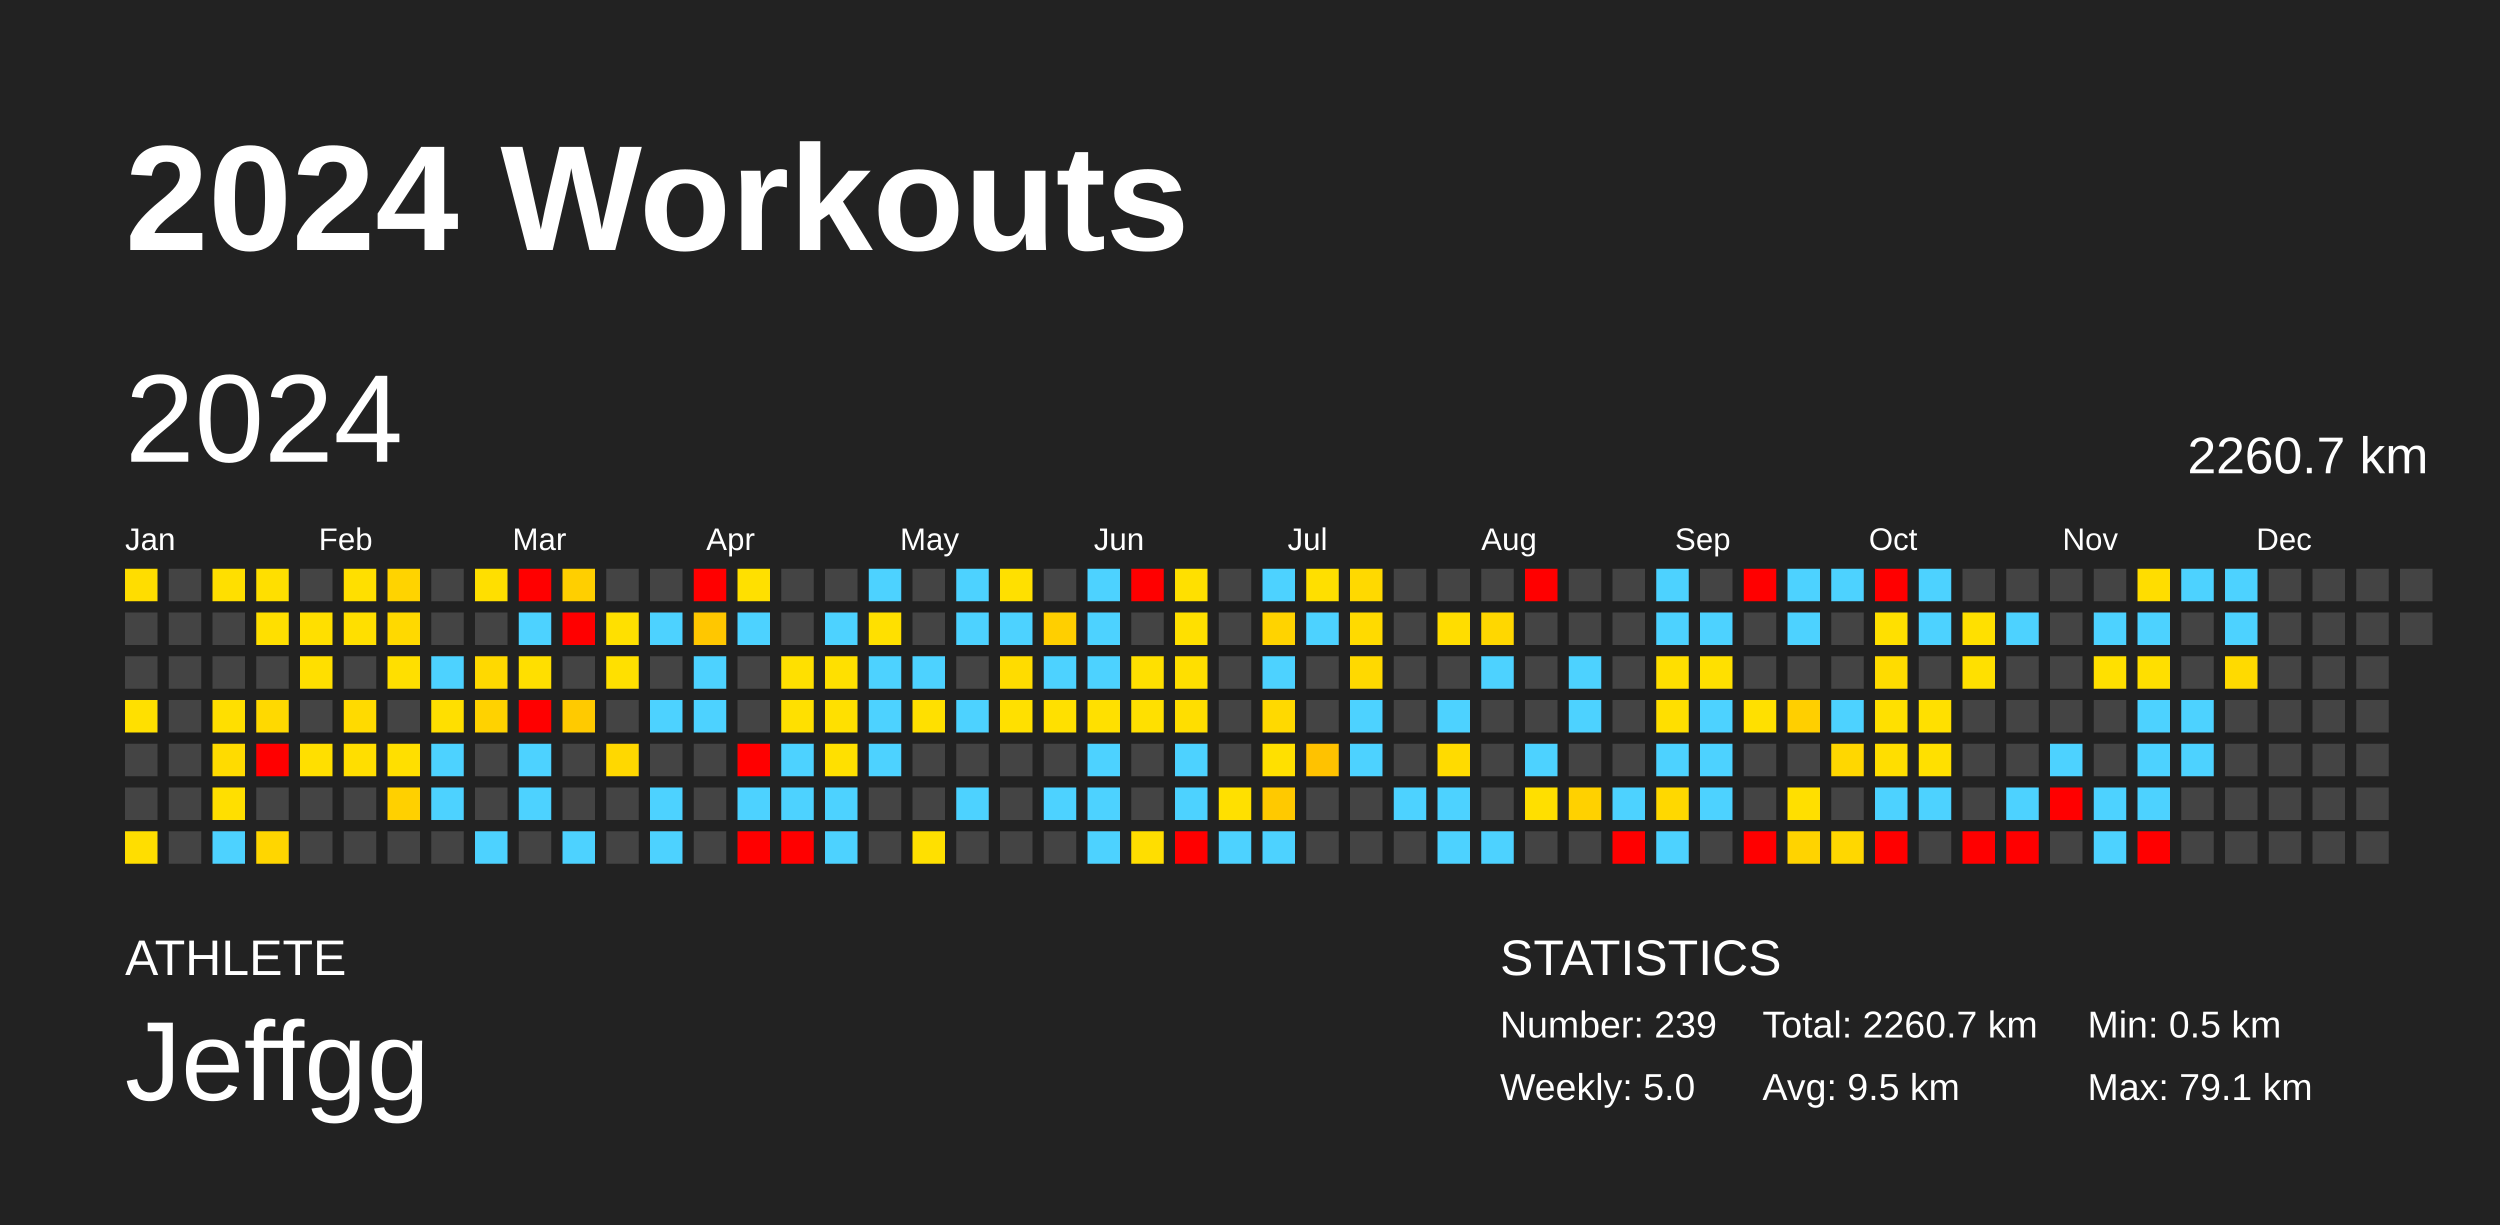
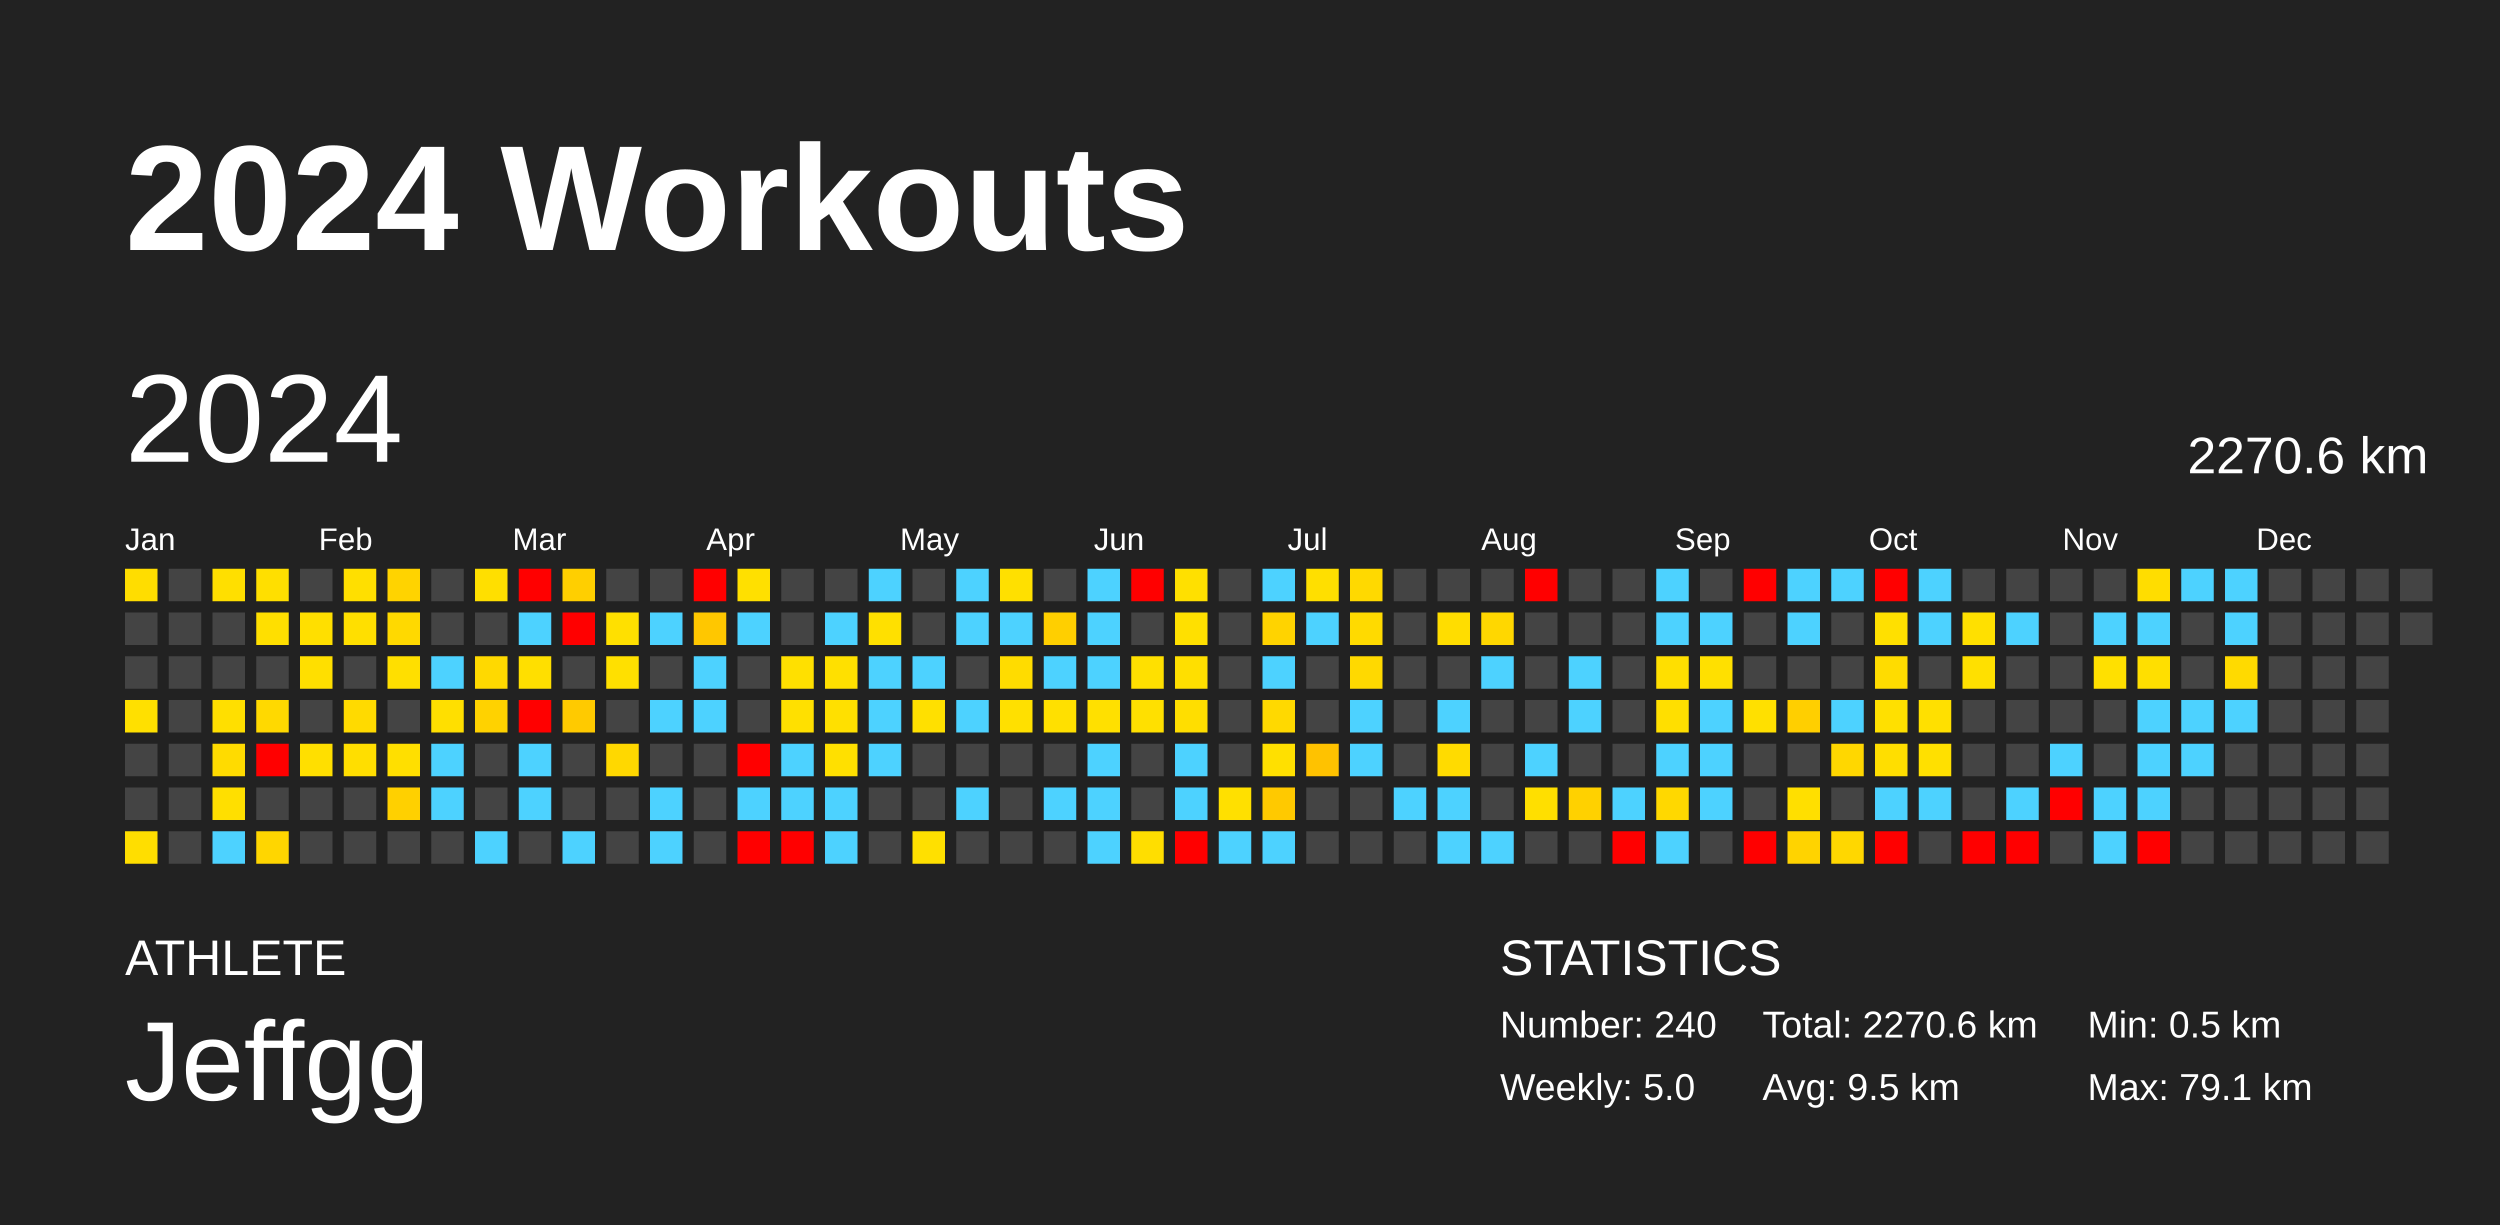
<svg xmlns="http://www.w3.org/2000/svg" baseProfile="full" height="98mm" version="1.1" viewBox="0,0,200,98" width="200mm">
  <defs />
  <rect fill="#222222" height="98" width="200" x="0" y="0" />
  <text fill="#FFFFFF" style="font-size:12px; font-family:Arial; font-weight:bold;" x="10" y="20">2024 Workouts</text>
  <text fill="#FFFFFF" style="font-size:4px; font-family:Arial" x="10" y="78">ATHLETE</text>
  <text fill="#FFFFFF" style="font-size:9px; font-family:Arial" x="10" y="88">Jeffgg</text>
  <text fill="#FFFFFF" style="font-size:4px; font-family:Arial" x="120" y="78">STATISTICS</text>
-   <text fill="#FFFFFF" style="font-size:3px; font-family:Arial" x="120" y="83">Number: 239</text>
+   <text fill="#FFFFFF" style="font-size:3px; font-family:Arial" x="120" y="83">Number: 240</text>
  <text fill="#FFFFFF" style="font-size:3px; font-family:Arial" x="120" y="88">Weekly: 5.0</text>
-   <text fill="#FFFFFF" style="font-size:3px; font-family:Arial" x="141" y="83">Total: 2260.7 km</text>
+   <text fill="#FFFFFF" style="font-size:3px; font-family:Arial" x="141" y="83">Total: 2270.6 km</text>
  <text fill="#FFFFFF" style="font-size:3px; font-family:Arial" x="141" y="88">Avg: 9.5 km</text>
  <text fill="#FFFFFF" style="font-size:3px; font-family:Arial" x="167" y="83">Min: 0.5 km</text>
  <text fill="#FFFFFF" style="font-size:3px; font-family:Arial" x="167" y="88">Max: 79.1 km</text>
  <text dominant-baseline="hanging" fill="#FFFFFF" style="font-size:10.0px; font-family:Arial;" x="10" y="30">2024</text>
-   <text dominant-baseline="hanging" fill="#FFFFFF" style="font-size:4.125px; font-family:Arial;" x="175" y="35">2260.7 km</text>
+   <text dominant-baseline="hanging" fill="#FFFFFF" style="font-size:4.125px; font-family:Arial;" x="175" y="35">2270.6 km</text>
  <text fill="#FFFFFF" style="font-size:2.5px; font-family:Arial" x="10.0" y="44">Jan</text>
  <text fill="#FFFFFF" style="font-size:2.5px; font-family:Arial" x="25.5" y="44">Feb</text>
  <text fill="#FFFFFF" style="font-size:2.5px; font-family:Arial" x="41.0" y="44">Mar</text>
  <text fill="#FFFFFF" style="font-size:2.5px; font-family:Arial" x="56.5" y="44">Apr</text>
  <text fill="#FFFFFF" style="font-size:2.5px; font-family:Arial" x="72.0" y="44">May</text>
  <text fill="#FFFFFF" style="font-size:2.5px; font-family:Arial" x="87.5" y="44">Jun</text>
  <text fill="#FFFFFF" style="font-size:2.5px; font-family:Arial" x="103.0" y="44">Jul</text>
  <text fill="#FFFFFF" style="font-size:2.5px; font-family:Arial" x="118.5" y="44">Aug</text>
  <text fill="#FFFFFF" style="font-size:2.5px; font-family:Arial" x="134.0" y="44">Sep</text>
  <text fill="#FFFFFF" style="font-size:2.5px; font-family:Arial" x="149.5" y="44">Oct</text>
  <text fill="#FFFFFF" style="font-size:2.5px; font-family:Arial" x="165.0" y="44">Nov</text>
  <text fill="#FFFFFF" style="font-size:2.5px; font-family:Arial" x="180.5" y="44">Dec</text>
  <rect fill="#ffdd00" height="2.6" width="2.6" x="10.0" y="45.5" />
  <rect fill="#444444" height="2.6" width="2.6" x="10.0" y="49.0" />
  <rect fill="#444444" height="2.6" width="2.6" x="10.0" y="52.5" />
  <rect fill="#ffe000" height="2.6" width="2.6" x="10.0" y="56.0" />
  <rect fill="#444444" height="2.6" width="2.6" x="10.0" y="59.5" />
  <rect fill="#444444" height="2.6" width="2.6" x="10.0" y="63.0" />
  <rect fill="#ffde00" height="2.6" width="2.6" x="10.0" y="66.5" />
  <rect fill="#444444" height="2.6" width="2.6" x="13.5" y="45.5" />
  <rect fill="#444444" height="2.6" width="2.6" x="13.5" y="49.0" />
  <rect fill="#444444" height="2.6" width="2.6" x="13.5" y="52.5" />
  <rect fill="#444444" height="2.6" width="2.6" x="13.5" y="56.0" />
  <rect fill="#444444" height="2.6" width="2.6" x="13.5" y="59.5" />
  <rect fill="#444444" height="2.6" width="2.6" x="13.5" y="63.0" />
  <rect fill="#444444" height="2.6" width="2.6" x="13.5" y="66.5" />
  <rect fill="#ffdf00" height="2.6" width="2.6" x="17.0" y="45.5" />
  <rect fill="#444444" height="2.6" width="2.6" x="17.0" y="49.0" />
  <rect fill="#444444" height="2.6" width="2.6" x="17.0" y="52.5" />
  <rect fill="#ffdf00" height="2.6" width="2.6" x="17.0" y="56.0" />
  <rect fill="#ffdb00" height="2.6" width="2.6" x="17.0" y="59.5" />
  <rect fill="#ffdf00" height="2.6" width="2.6" x="17.0" y="63.0" />
  <rect fill="#4dd2ff" height="2.6" width="2.6" x="17.0" y="66.5" />
  <rect fill="#ffdf00" height="2.6" width="2.6" x="20.5" y="45.5" />
  <rect fill="#ffdf00" height="2.6" width="2.6" x="20.5" y="49.0" />
  <rect fill="#444444" height="2.6" width="2.6" x="20.5" y="52.5" />
  <rect fill="#ffd900" height="2.6" width="2.6" x="20.5" y="56.0" />
  <rect fill="red" height="2.6" width="2.6" x="20.5" y="59.5" />
  <rect fill="#444444" height="2.6" width="2.6" x="20.5" y="63.0" />
  <rect fill="#ffd600" height="2.6" width="2.6" x="20.5" y="66.5" />
  <rect fill="#444444" height="2.6" width="2.6" x="24.0" y="45.5" />
  <rect fill="#ffdf00" height="2.6" width="2.6" x="24.0" y="49.0" />
  <rect fill="#ffdf00" height="2.6" width="2.6" x="24.0" y="52.5" />
  <rect fill="#444444" height="2.6" width="2.6" x="24.0" y="56.0" />
  <rect fill="#ffdf00" height="2.6" width="2.6" x="24.0" y="59.5" />
  <rect fill="#444444" height="2.6" width="2.6" x="24.0" y="63.0" />
  <rect fill="#444444" height="2.6" width="2.6" x="24.0" y="66.5" />
  <rect fill="#ffdf00" height="2.6" width="2.6" x="27.5" y="45.5" />
  <rect fill="#ffdf00" height="2.6" width="2.6" x="27.5" y="49.0" />
  <rect fill="#444444" height="2.6" width="2.6" x="27.5" y="52.5" />
  <rect fill="#ffda00" height="2.6" width="2.6" x="27.5" y="56.0" />
  <rect fill="#ffde00" height="2.6" width="2.6" x="27.5" y="59.5" />
  <rect fill="#444444" height="2.6" width="2.6" x="27.5" y="63.0" />
  <rect fill="#444444" height="2.6" width="2.6" x="27.5" y="66.5" />
  <rect fill="#ffd300" height="2.6" width="2.6" x="31.0" y="45.5" />
  <rect fill="#ffd900" height="2.6" width="2.6" x="31.0" y="49.0" />
  <rect fill="#ffdf00" height="2.6" width="2.6" x="31.0" y="52.5" />
  <rect fill="#444444" height="2.6" width="2.6" x="31.0" y="56.0" />
  <rect fill="#ffdf00" height="2.6" width="2.6" x="31.0" y="59.5" />
  <rect fill="#ffd000" height="2.6" width="2.6" x="31.0" y="63.0" />
  <rect fill="#444444" height="2.6" width="2.6" x="31.0" y="66.5" />
  <rect fill="#444444" height="2.6" width="2.6" x="34.5" y="45.5" />
  <rect fill="#444444" height="2.6" width="2.6" x="34.5" y="49.0" />
  <rect fill="#4dd2ff" height="2.6" width="2.6" x="34.5" y="52.5" />
  <rect fill="#ffdf00" height="2.6" width="2.6" x="34.5" y="56.0" />
  <rect fill="#4dd2ff" height="2.6" width="2.6" x="34.5" y="59.5" />
  <rect fill="#4dd2ff" height="2.6" width="2.6" x="34.5" y="63.0" />
  <rect fill="#444444" height="2.6" width="2.6" x="34.5" y="66.5" />
  <rect fill="#ffdf00" height="2.6" width="2.6" x="38.0" y="45.5" />
  <rect fill="#444444" height="2.6" width="2.6" x="38.0" y="49.0" />
  <rect fill="#ffd900" height="2.6" width="2.6" x="38.0" y="52.5" />
  <rect fill="#ffd200" height="2.6" width="2.6" x="38.0" y="56.0" />
  <rect fill="#444444" height="2.6" width="2.6" x="38.0" y="59.5" />
  <rect fill="#444444" height="2.6" width="2.6" x="38.0" y="63.0" />
  <rect fill="#4dd2ff" height="2.6" width="2.6" x="38.0" y="66.5" />
  <rect fill="red" height="2.6" width="2.6" x="41.5" y="45.5" />
  <rect fill="#4dd2ff" height="2.6" width="2.6" x="41.5" y="49.0" />
  <rect fill="#ffdf00" height="2.6" width="2.6" x="41.5" y="52.5" />
  <rect fill="red" height="2.6" width="2.6" x="41.5" y="56.0" />
  <rect fill="#4dd2ff" height="2.6" width="2.6" x="41.5" y="59.5" />
  <rect fill="#4dd2ff" height="2.6" width="2.6" x="41.5" y="63.0" />
  <rect fill="#444444" height="2.6" width="2.6" x="41.5" y="66.5" />
  <rect fill="#ffcf00" height="2.6" width="2.6" x="45.0" y="45.5" />
  <rect fill="red" height="2.6" width="2.6" x="45.0" y="49.0" />
  <rect fill="#444444" height="2.6" width="2.6" x="45.0" y="52.5" />
  <rect fill="#ffca00" height="2.6" width="2.6" x="45.0" y="56.0" />
  <rect fill="#444444" height="2.6" width="2.6" x="45.0" y="59.5" />
  <rect fill="#444444" height="2.6" width="2.6" x="45.0" y="63.0" />
  <rect fill="#4dd2ff" height="2.6" width="2.6" x="45.0" y="66.5" />
  <rect fill="#444444" height="2.6" width="2.6" x="48.5" y="45.5" />
  <rect fill="#ffe000" height="2.6" width="2.6" x="48.5" y="49.0" />
  <rect fill="#ffe000" height="2.6" width="2.6" x="48.5" y="52.5" />
  <rect fill="#444444" height="2.6" width="2.6" x="48.5" y="56.0" />
  <rect fill="#ffd800" height="2.6" width="2.6" x="48.5" y="59.5" />
  <rect fill="#444444" height="2.6" width="2.6" x="48.5" y="63.0" />
  <rect fill="#444444" height="2.6" width="2.6" x="48.5" y="66.5" />
  <rect fill="#444444" height="2.6" width="2.6" x="52.0" y="45.5" />
  <rect fill="#4dd2ff" height="2.6" width="2.6" x="52.0" y="49.0" />
  <rect fill="#444444" height="2.6" width="2.6" x="52.0" y="52.5" />
  <rect fill="#4dd2ff" height="2.6" width="2.6" x="52.0" y="56.0" />
  <rect fill="#444444" height="2.6" width="2.6" x="52.0" y="59.5" />
  <rect fill="#4dd2ff" height="2.6" width="2.6" x="52.0" y="63.0" />
  <rect fill="#4dd2ff" height="2.6" width="2.6" x="52.0" y="66.5" />
  <rect fill="red" height="2.6" width="2.6" x="55.5" y="45.5" />
  <rect fill="#ffc700" height="2.6" width="2.6" x="55.5" y="49.0" />
  <rect fill="#4dd2ff" height="2.6" width="2.6" x="55.5" y="52.5" />
  <rect fill="#4dd2ff" height="2.6" width="2.6" x="55.5" y="56.0" />
  <rect fill="#444444" height="2.6" width="2.6" x="55.5" y="59.5" />
  <rect fill="#444444" height="2.6" width="2.6" x="55.5" y="63.0" />
  <rect fill="#444444" height="2.6" width="2.6" x="55.5" y="66.5" />
  <rect fill="#ffe000" height="2.6" width="2.6" x="59.0" y="45.5" />
  <rect fill="#4dd2ff" height="2.6" width="2.6" x="59.0" y="49.0" />
  <rect fill="#444444" height="2.6" width="2.6" x="59.0" y="52.5" />
  <rect fill="#444444" height="2.6" width="2.6" x="59.0" y="56.0" />
  <rect fill="red" height="2.6" width="2.6" x="59.0" y="59.5" />
  <rect fill="#4dd2ff" height="2.6" width="2.6" x="59.0" y="63.0" />
  <rect fill="red" height="2.6" width="2.6" x="59.0" y="66.5" />
  <rect fill="#444444" height="2.6" width="2.6" x="62.5" y="45.5" />
  <rect fill="#444444" height="2.6" width="2.6" x="62.5" y="49.0" />
  <rect fill="#ffe000" height="2.6" width="2.6" x="62.5" y="52.5" />
  <rect fill="#ffe000" height="2.6" width="2.6" x="62.5" y="56.0" />
  <rect fill="#4dd2ff" height="2.6" width="2.6" x="62.5" y="59.5" />
  <rect fill="#4dd2ff" height="2.6" width="2.6" x="62.5" y="63.0" />
  <rect fill="red" height="2.6" width="2.6" x="62.5" y="66.5" />
  <rect fill="#444444" height="2.6" width="2.6" x="66.0" y="45.5" />
  <rect fill="#4dd2ff" height="2.6" width="2.6" x="66.0" y="49.0" />
  <rect fill="#ffe000" height="2.6" width="2.6" x="66.0" y="52.5" />
  <rect fill="#ffe000" height="2.6" width="2.6" x="66.0" y="56.0" />
  <rect fill="#ffe000" height="2.6" width="2.6" x="66.0" y="59.5" />
  <rect fill="#4dd2ff" height="2.6" width="2.6" x="66.0" y="63.0" />
  <rect fill="#4dd2ff" height="2.6" width="2.6" x="66.0" y="66.5" />
  <rect fill="#4dd2ff" height="2.6" width="2.6" x="69.5" y="45.5" />
  <rect fill="#ffe000" height="2.6" width="2.6" x="69.5" y="49.0" />
  <rect fill="#4dd2ff" height="2.6" width="2.6" x="69.5" y="52.5" />
  <rect fill="#4dd2ff" height="2.6" width="2.6" x="69.5" y="56.0" />
  <rect fill="#4dd2ff" height="2.6" width="2.6" x="69.5" y="59.5" />
  <rect fill="#444444" height="2.6" width="2.6" x="69.5" y="63.0" />
  <rect fill="#444444" height="2.6" width="2.6" x="69.5" y="66.5" />
  <rect fill="#444444" height="2.6" width="2.6" x="73.0" y="45.5" />
  <rect fill="#444444" height="2.6" width="2.6" x="73.0" y="49.0" />
  <rect fill="#4dd2ff" height="2.6" width="2.6" x="73.0" y="52.5" />
  <rect fill="#ffe000" height="2.6" width="2.6" x="73.0" y="56.0" />
  <rect fill="#444444" height="2.6" width="2.6" x="73.0" y="59.5" />
  <rect fill="#444444" height="2.6" width="2.6" x="73.0" y="63.0" />
  <rect fill="#ffe000" height="2.6" width="2.6" x="73.0" y="66.5" />
  <rect fill="#4dd2ff" height="2.6" width="2.6" x="76.5" y="45.5" />
  <rect fill="#4dd2ff" height="2.6" width="2.6" x="76.5" y="49.0" />
  <rect fill="#444444" height="2.6" width="2.6" x="76.5" y="52.5" />
  <rect fill="#4dd2ff" height="2.6" width="2.6" x="76.5" y="56.0" />
  <rect fill="#444444" height="2.6" width="2.6" x="76.5" y="59.5" />
  <rect fill="#4dd2ff" height="2.6" width="2.6" x="76.5" y="63.0" />
  <rect fill="#444444" height="2.6" width="2.6" x="76.5" y="66.5" />
  <rect fill="#ffe000" height="2.6" width="2.6" x="80.0" y="45.5" />
  <rect fill="#4dd2ff" height="2.6" width="2.6" x="80.0" y="49.0" />
  <rect fill="#ffdc00" height="2.6" width="2.6" x="80.0" y="52.5" />
  <rect fill="#ffe000" height="2.6" width="2.6" x="80.0" y="56.0" />
  <rect fill="#444444" height="2.6" width="2.6" x="80.0" y="59.5" />
  <rect fill="#444444" height="2.6" width="2.6" x="80.0" y="63.0" />
  <rect fill="#444444" height="2.6" width="2.6" x="80.0" y="66.5" />
  <rect fill="#444444" height="2.6" width="2.6" x="83.5" y="45.5" />
  <rect fill="#ffcf00" height="2.6" width="2.6" x="83.5" y="49.0" />
  <rect fill="#4dd2ff" height="2.6" width="2.6" x="83.5" y="52.5" />
  <rect fill="#ffe000" height="2.6" width="2.6" x="83.5" y="56.0" />
  <rect fill="#444444" height="2.6" width="2.6" x="83.5" y="59.5" />
  <rect fill="#4dd2ff" height="2.6" width="2.6" x="83.5" y="63.0" />
  <rect fill="#444444" height="2.6" width="2.6" x="83.5" y="66.5" />
  <rect fill="#4dd2ff" height="2.6" width="2.6" x="87.0" y="45.5" />
  <rect fill="#4dd2ff" height="2.6" width="2.6" x="87.0" y="49.0" />
  <rect fill="#4dd2ff" height="2.6" width="2.6" x="87.0" y="52.5" />
  <rect fill="#ffe000" height="2.6" width="2.6" x="87.0" y="56.0" />
  <rect fill="#4dd2ff" height="2.6" width="2.6" x="87.0" y="59.5" />
  <rect fill="#4dd2ff" height="2.6" width="2.6" x="87.0" y="63.0" />
  <rect fill="#4dd2ff" height="2.6" width="2.6" x="87.0" y="66.5" />
  <rect fill="red" height="2.6" width="2.6" x="90.5" y="45.5" />
  <rect fill="#444444" height="2.6" width="2.6" x="90.5" y="49.0" />
  <rect fill="#ffe000" height="2.6" width="2.6" x="90.5" y="52.5" />
  <rect fill="#ffe000" height="2.6" width="2.6" x="90.5" y="56.0" />
  <rect fill="#444444" height="2.6" width="2.6" x="90.5" y="59.5" />
  <rect fill="#444444" height="2.6" width="2.6" x="90.5" y="63.0" />
  <rect fill="#ffde00" height="2.6" width="2.6" x="90.5" y="66.5" />
  <rect fill="#ffe000" height="2.6" width="2.6" x="94.0" y="45.5" />
  <rect fill="#ffe000" height="2.6" width="2.6" x="94.0" y="49.0" />
  <rect fill="#ffdf00" height="2.6" width="2.6" x="94.0" y="52.5" />
  <rect fill="#ffde00" height="2.6" width="2.6" x="94.0" y="56.0" />
  <rect fill="#4dd2ff" height="2.6" width="2.6" x="94.0" y="59.5" />
  <rect fill="#4dd2ff" height="2.6" width="2.6" x="94.0" y="63.0" />
  <rect fill="red" height="2.6" width="2.6" x="94.0" y="66.5" />
  <rect fill="#444444" height="2.6" width="2.6" x="97.5" y="45.5" />
  <rect fill="#444444" height="2.6" width="2.6" x="97.5" y="49.0" />
  <rect fill="#444444" height="2.6" width="2.6" x="97.5" y="52.5" />
  <rect fill="#444444" height="2.6" width="2.6" x="97.5" y="56.0" />
  <rect fill="#444444" height="2.6" width="2.6" x="97.5" y="59.5" />
  <rect fill="#ffe000" height="2.6" width="2.6" x="97.5" y="63.0" />
  <rect fill="#4dd2ff" height="2.6" width="2.6" x="97.5" y="66.5" />
  <rect fill="#4dd2ff" height="2.6" width="2.6" x="101.0" y="45.5" />
  <rect fill="#ffd300" height="2.6" width="2.6" x="101.0" y="49.0" />
  <rect fill="#4dd2ff" height="2.6" width="2.6" x="101.0" y="52.5" />
  <rect fill="#ffd900" height="2.6" width="2.6" x="101.0" y="56.0" />
  <rect fill="#ffe000" height="2.6" width="2.6" x="101.0" y="59.5" />
  <rect fill="#ffc900" height="2.6" width="2.6" x="101.0" y="63.0" />
  <rect fill="#4dd2ff" height="2.6" width="2.6" x="101.0" y="66.5" />
  <rect fill="#ffdf00" height="2.6" width="2.6" x="104.5" y="45.5" />
  <rect fill="#4dd2ff" height="2.6" width="2.6" x="104.5" y="49.0" />
  <rect fill="#444444" height="2.6" width="2.6" x="104.5" y="52.5" />
  <rect fill="#444444" height="2.6" width="2.6" x="104.5" y="56.0" />
  <rect fill="#ffc200" height="2.6" width="2.6" x="104.5" y="59.5" />
  <rect fill="#444444" height="2.6" width="2.6" x="104.5" y="63.0" />
  <rect fill="#444444" height="2.6" width="2.6" x="104.5" y="66.5" />
  <rect fill="#ffd900" height="2.6" width="2.6" x="108.0" y="45.5" />
  <rect fill="#ffda00" height="2.6" width="2.6" x="108.0" y="49.0" />
  <rect fill="#ffd900" height="2.6" width="2.6" x="108.0" y="52.5" />
  <rect fill="#4dd2ff" height="2.6" width="2.6" x="108.0" y="56.0" />
  <rect fill="#4dd2ff" height="2.6" width="2.6" x="108.0" y="59.5" />
  <rect fill="#444444" height="2.6" width="2.6" x="108.0" y="63.0" />
  <rect fill="#444444" height="2.6" width="2.6" x="108.0" y="66.5" />
  <rect fill="#444444" height="2.6" width="2.6" x="111.5" y="45.5" />
  <rect fill="#444444" height="2.6" width="2.6" x="111.5" y="49.0" />
  <rect fill="#444444" height="2.6" width="2.6" x="111.5" y="52.5" />
  <rect fill="#444444" height="2.6" width="2.6" x="111.5" y="56.0" />
  <rect fill="#444444" height="2.6" width="2.6" x="111.5" y="59.5" />
  <rect fill="#4dd2ff" height="2.6" width="2.6" x="111.5" y="63.0" />
  <rect fill="#444444" height="2.6" width="2.6" x="111.5" y="66.5" />
  <rect fill="#444444" height="2.6" width="2.6" x="115.0" y="45.5" />
  <rect fill="#ffdd00" height="2.6" width="2.6" x="115.0" y="49.0" />
  <rect fill="#444444" height="2.6" width="2.6" x="115.0" y="52.5" />
  <rect fill="#4dd2ff" height="2.6" width="2.6" x="115.0" y="56.0" />
  <rect fill="#ffdb00" height="2.6" width="2.6" x="115.0" y="59.5" />
  <rect fill="#4dd2ff" height="2.6" width="2.6" x="115.0" y="63.0" />
  <rect fill="#4dd2ff" height="2.6" width="2.6" x="115.0" y="66.5" />
  <rect fill="#444444" height="2.6" width="2.6" x="118.5" y="45.5" />
  <rect fill="#ffd700" height="2.6" width="2.6" x="118.5" y="49.0" />
  <rect fill="#4dd2ff" height="2.6" width="2.6" x="118.5" y="52.5" />
  <rect fill="#444444" height="2.6" width="2.6" x="118.5" y="56.0" />
  <rect fill="#444444" height="2.6" width="2.6" x="118.5" y="59.5" />
  <rect fill="#444444" height="2.6" width="2.6" x="118.5" y="63.0" />
  <rect fill="#4dd2ff" height="2.6" width="2.6" x="118.5" y="66.5" />
  <rect fill="red" height="2.6" width="2.6" x="122.0" y="45.5" />
  <rect fill="#444444" height="2.6" width="2.6" x="122.0" y="49.0" />
  <rect fill="#444444" height="2.6" width="2.6" x="122.0" y="52.5" />
  <rect fill="#444444" height="2.6" width="2.6" x="122.0" y="56.0" />
  <rect fill="#4dd2ff" height="2.6" width="2.6" x="122.0" y="59.5" />
  <rect fill="#ffdf00" height="2.6" width="2.6" x="122.0" y="63.0" />
  <rect fill="#444444" height="2.6" width="2.6" x="122.0" y="66.5" />
  <rect fill="#444444" height="2.6" width="2.6" x="125.5" y="45.5" />
  <rect fill="#444444" height="2.6" width="2.6" x="125.5" y="49.0" />
  <rect fill="#4dd2ff" height="2.6" width="2.6" x="125.5" y="52.5" />
  <rect fill="#4dd2ff" height="2.6" width="2.6" x="125.5" y="56.0" />
  <rect fill="#444444" height="2.6" width="2.6" x="125.5" y="59.5" />
  <rect fill="#ffd100" height="2.6" width="2.6" x="125.5" y="63.0" />
  <rect fill="#444444" height="2.6" width="2.6" x="125.5" y="66.5" />
  <rect fill="#444444" height="2.6" width="2.6" x="129.0" y="45.5" />
  <rect fill="#444444" height="2.6" width="2.6" x="129.0" y="49.0" />
  <rect fill="#444444" height="2.6" width="2.6" x="129.0" y="52.5" />
  <rect fill="#444444" height="2.6" width="2.6" x="129.0" y="56.0" />
  <rect fill="#444444" height="2.6" width="2.6" x="129.0" y="59.5" />
  <rect fill="#4dd2ff" height="2.6" width="2.6" x="129.0" y="63.0" />
  <rect fill="red" height="2.6" width="2.6" x="129.0" y="66.5" />
  <rect fill="#4dd2ff" height="2.6" width="2.6" x="132.5" y="45.5" />
  <rect fill="#4dd2ff" height="2.6" width="2.6" x="132.5" y="49.0" />
  <rect fill="#ffdf00" height="2.6" width="2.6" x="132.5" y="52.5" />
  <rect fill="#ffdf00" height="2.6" width="2.6" x="132.5" y="56.0" />
  <rect fill="#4dd2ff" height="2.6" width="2.6" x="132.5" y="59.5" />
  <rect fill="#ffd800" height="2.6" width="2.6" x="132.5" y="63.0" />
  <rect fill="#4dd2ff" height="2.6" width="2.6" x="132.5" y="66.5" />
  <rect fill="#444444" height="2.6" width="2.6" x="136.0" y="45.5" />
  <rect fill="#4dd2ff" height="2.6" width="2.6" x="136.0" y="49.0" />
  <rect fill="#ffe000" height="2.6" width="2.6" x="136.0" y="52.5" />
  <rect fill="#4dd2ff" height="2.6" width="2.6" x="136.0" y="56.0" />
  <rect fill="#4dd2ff" height="2.6" width="2.6" x="136.0" y="59.5" />
  <rect fill="#4dd2ff" height="2.6" width="2.6" x="136.0" y="63.0" />
  <rect fill="#444444" height="2.6" width="2.6" x="136.0" y="66.5" />
  <rect fill="red" height="2.6" width="2.6" x="139.5" y="45.5" />
  <rect fill="#444444" height="2.6" width="2.6" x="139.5" y="49.0" />
  <rect fill="#444444" height="2.6" width="2.6" x="139.5" y="52.5" />
  <rect fill="#ffe000" height="2.6" width="2.6" x="139.5" y="56.0" />
  <rect fill="#444444" height="2.6" width="2.6" x="139.5" y="59.5" />
  <rect fill="#444444" height="2.6" width="2.6" x="139.5" y="63.0" />
  <rect fill="red" height="2.6" width="2.6" x="139.5" y="66.5" />
  <rect fill="#4dd2ff" height="2.6" width="2.6" x="143.0" y="45.5" />
  <rect fill="#4dd2ff" height="2.6" width="2.6" x="143.0" y="49.0" />
  <rect fill="#444444" height="2.6" width="2.6" x="143.0" y="52.5" />
  <rect fill="#ffcf00" height="2.6" width="2.6" x="143.0" y="56.0" />
  <rect fill="#444444" height="2.6" width="2.6" x="143.0" y="59.5" />
  <rect fill="#ffdf00" height="2.6" width="2.6" x="143.0" y="63.0" />
  <rect fill="#ffd300" height="2.6" width="2.6" x="143.0" y="66.5" />
  <rect fill="#4dd2ff" height="2.6" width="2.6" x="146.5" y="45.5" />
  <rect fill="#444444" height="2.6" width="2.6" x="146.5" y="49.0" />
  <rect fill="#444444" height="2.6" width="2.6" x="146.5" y="52.5" />
  <rect fill="#4dd2ff" height="2.6" width="2.6" x="146.5" y="56.0" />
  <rect fill="#ffd700" height="2.6" width="2.6" x="146.5" y="59.5" />
  <rect fill="#444444" height="2.6" width="2.6" x="146.5" y="63.0" />
  <rect fill="#ffd700" height="2.6" width="2.6" x="146.5" y="66.5" />
  <rect fill="red" height="2.6" width="2.6" x="150.0" y="45.5" />
  <rect fill="#ffe000" height="2.6" width="2.6" x="150.0" y="49.0" />
  <rect fill="#ffdc00" height="2.6" width="2.6" x="150.0" y="52.5" />
  <rect fill="#ffe000" height="2.6" width="2.6" x="150.0" y="56.0" />
  <rect fill="#ffde00" height="2.6" width="2.6" x="150.0" y="59.5" />
  <rect fill="#4dd2ff" height="2.6" width="2.6" x="150.0" y="63.0" />
  <rect fill="red" height="2.6" width="2.6" x="150.0" y="66.5" />
  <rect fill="#4dd2ff" height="2.6" width="2.6" x="153.5" y="45.5" />
  <rect fill="#4dd2ff" height="2.6" width="2.6" x="153.5" y="49.0" />
  <rect fill="#444444" height="2.6" width="2.6" x="153.5" y="52.5" />
  <rect fill="#ffe000" height="2.6" width="2.6" x="153.5" y="56.0" />
  <rect fill="#ffe000" height="2.6" width="2.6" x="153.5" y="59.5" />
  <rect fill="#4dd2ff" height="2.6" width="2.6" x="153.5" y="63.0" />
  <rect fill="#444444" height="2.6" width="2.6" x="153.5" y="66.5" />
  <rect fill="#444444" height="2.6" width="2.6" x="157.0" y="45.5" />
  <rect fill="#ffe000" height="2.6" width="2.6" x="157.0" y="49.0" />
  <rect fill="#ffe000" height="2.6" width="2.6" x="157.0" y="52.5" />
  <rect fill="#444444" height="2.6" width="2.6" x="157.0" y="56.0" />
  <rect fill="#444444" height="2.6" width="2.6" x="157.0" y="59.5" />
  <rect fill="#444444" height="2.6" width="2.6" x="157.0" y="63.0" />
  <rect fill="red" height="2.6" width="2.6" x="157.0" y="66.5" />
  <rect fill="#444444" height="2.6" width="2.6" x="160.5" y="45.5" />
  <rect fill="#4dd2ff" height="2.6" width="2.6" x="160.5" y="49.0" />
  <rect fill="#444444" height="2.6" width="2.6" x="160.5" y="52.5" />
  <rect fill="#444444" height="2.6" width="2.6" x="160.5" y="56.0" />
  <rect fill="#444444" height="2.6" width="2.6" x="160.5" y="59.5" />
  <rect fill="#4dd2ff" height="2.6" width="2.6" x="160.5" y="63.0" />
  <rect fill="red" height="2.6" width="2.6" x="160.5" y="66.5" />
  <rect fill="#444444" height="2.6" width="2.6" x="164.0" y="45.5" />
  <rect fill="#444444" height="2.6" width="2.6" x="164.0" y="49.0" />
  <rect fill="#444444" height="2.6" width="2.6" x="164.0" y="52.5" />
  <rect fill="#444444" height="2.6" width="2.6" x="164.0" y="56.0" />
  <rect fill="#4dd2ff" height="2.6" width="2.6" x="164.0" y="59.5" />
  <rect fill="red" height="2.6" width="2.6" x="164.0" y="63.0" />
  <rect fill="#444444" height="2.6" width="2.6" x="164.0" y="66.5" />
  <rect fill="#444444" height="2.6" width="2.6" x="167.5" y="45.5" />
  <rect fill="#4dd2ff" height="2.6" width="2.6" x="167.5" y="49.0" />
  <rect fill="#ffe000" height="2.6" width="2.6" x="167.5" y="52.5" />
  <rect fill="#444444" height="2.6" width="2.6" x="167.5" y="56.0" />
  <rect fill="#444444" height="2.6" width="2.6" x="167.5" y="59.5" />
  <rect fill="#4dd2ff" height="2.6" width="2.6" x="167.5" y="63.0" />
  <rect fill="#4dd2ff" height="2.6" width="2.6" x="167.5" y="66.5" />
  <rect fill="#ffdd00" height="2.6" width="2.6" x="171.0" y="45.5" />
  <rect fill="#4dd2ff" height="2.6" width="2.6" x="171.0" y="49.0" />
  <rect fill="#ffdf00" height="2.6" width="2.6" x="171.0" y="52.5" />
  <rect fill="#4dd2ff" height="2.6" width="2.6" x="171.0" y="56.0" />
  <rect fill="#4dd2ff" height="2.6" width="2.6" x="171.0" y="59.5" />
  <rect fill="#4dd2ff" height="2.6" width="2.6" x="171.0" y="63.0" />
  <rect fill="red" height="2.6" width="2.6" x="171.0" y="66.5" />
  <rect fill="#4dd2ff" height="2.6" width="2.6" x="174.5" y="45.5" />
  <rect fill="#444444" height="2.6" width="2.6" x="174.5" y="49.0" />
  <rect fill="#444444" height="2.6" width="2.6" x="174.5" y="52.5" />
  <rect fill="#4dd2ff" height="2.6" width="2.6" x="174.5" y="56.0" />
  <rect fill="#4dd2ff" height="2.6" width="2.6" x="174.5" y="59.5" />
  <rect fill="#444444" height="2.6" width="2.6" x="174.5" y="63.0" />
  <rect fill="#444444" height="2.6" width="2.6" x="174.5" y="66.5" />
  <rect fill="#4dd2ff" height="2.6" width="2.6" x="178.0" y="45.5" />
  <rect fill="#4dd2ff" height="2.6" width="2.6" x="178.0" y="49.0" />
  <rect fill="#ffda00" height="2.6" width="2.6" x="178.0" y="52.5" />
-   <rect fill="#444444" height="2.6" width="2.6" x="178.0" y="56.0" />
+   <rect fill="#4dd2ff" height="2.6" width="2.6" x="178.0" y="56.0" />
  <rect fill="#444444" height="2.6" width="2.6" x="178.0" y="59.5" />
  <rect fill="#444444" height="2.6" width="2.6" x="178.0" y="63.0" />
  <rect fill="#444444" height="2.6" width="2.6" x="178.0" y="66.5" />
  <rect fill="#444444" height="2.6" width="2.6" x="181.5" y="45.5" />
  <rect fill="#444444" height="2.6" width="2.6" x="181.5" y="49.0" />
  <rect fill="#444444" height="2.6" width="2.6" x="181.5" y="52.5" />
  <rect fill="#444444" height="2.6" width="2.6" x="181.5" y="56.0" />
  <rect fill="#444444" height="2.6" width="2.6" x="181.5" y="59.5" />
  <rect fill="#444444" height="2.6" width="2.6" x="181.5" y="63.0" />
  <rect fill="#444444" height="2.6" width="2.6" x="181.5" y="66.5" />
  <rect fill="#444444" height="2.6" width="2.6" x="185.0" y="45.5" />
  <rect fill="#444444" height="2.6" width="2.6" x="185.0" y="49.0" />
  <rect fill="#444444" height="2.6" width="2.6" x="185.0" y="52.5" />
  <rect fill="#444444" height="2.6" width="2.6" x="185.0" y="56.0" />
  <rect fill="#444444" height="2.6" width="2.6" x="185.0" y="59.5" />
  <rect fill="#444444" height="2.6" width="2.6" x="185.0" y="63.0" />
  <rect fill="#444444" height="2.6" width="2.6" x="185.0" y="66.5" />
  <rect fill="#444444" height="2.6" width="2.6" x="188.5" y="45.5" />
  <rect fill="#444444" height="2.6" width="2.6" x="188.5" y="49.0" />
  <rect fill="#444444" height="2.6" width="2.6" x="188.5" y="52.5" />
  <rect fill="#444444" height="2.6" width="2.6" x="188.5" y="56.0" />
  <rect fill="#444444" height="2.6" width="2.6" x="188.5" y="59.5" />
  <rect fill="#444444" height="2.6" width="2.6" x="188.5" y="63.0" />
  <rect fill="#444444" height="2.6" width="2.6" x="188.5" y="66.5" />
  <rect fill="#444444" height="2.6" width="2.6" x="192.0" y="45.5" />
  <rect fill="#444444" height="2.6" width="2.6" x="192.0" y="49.0" />
</svg>
